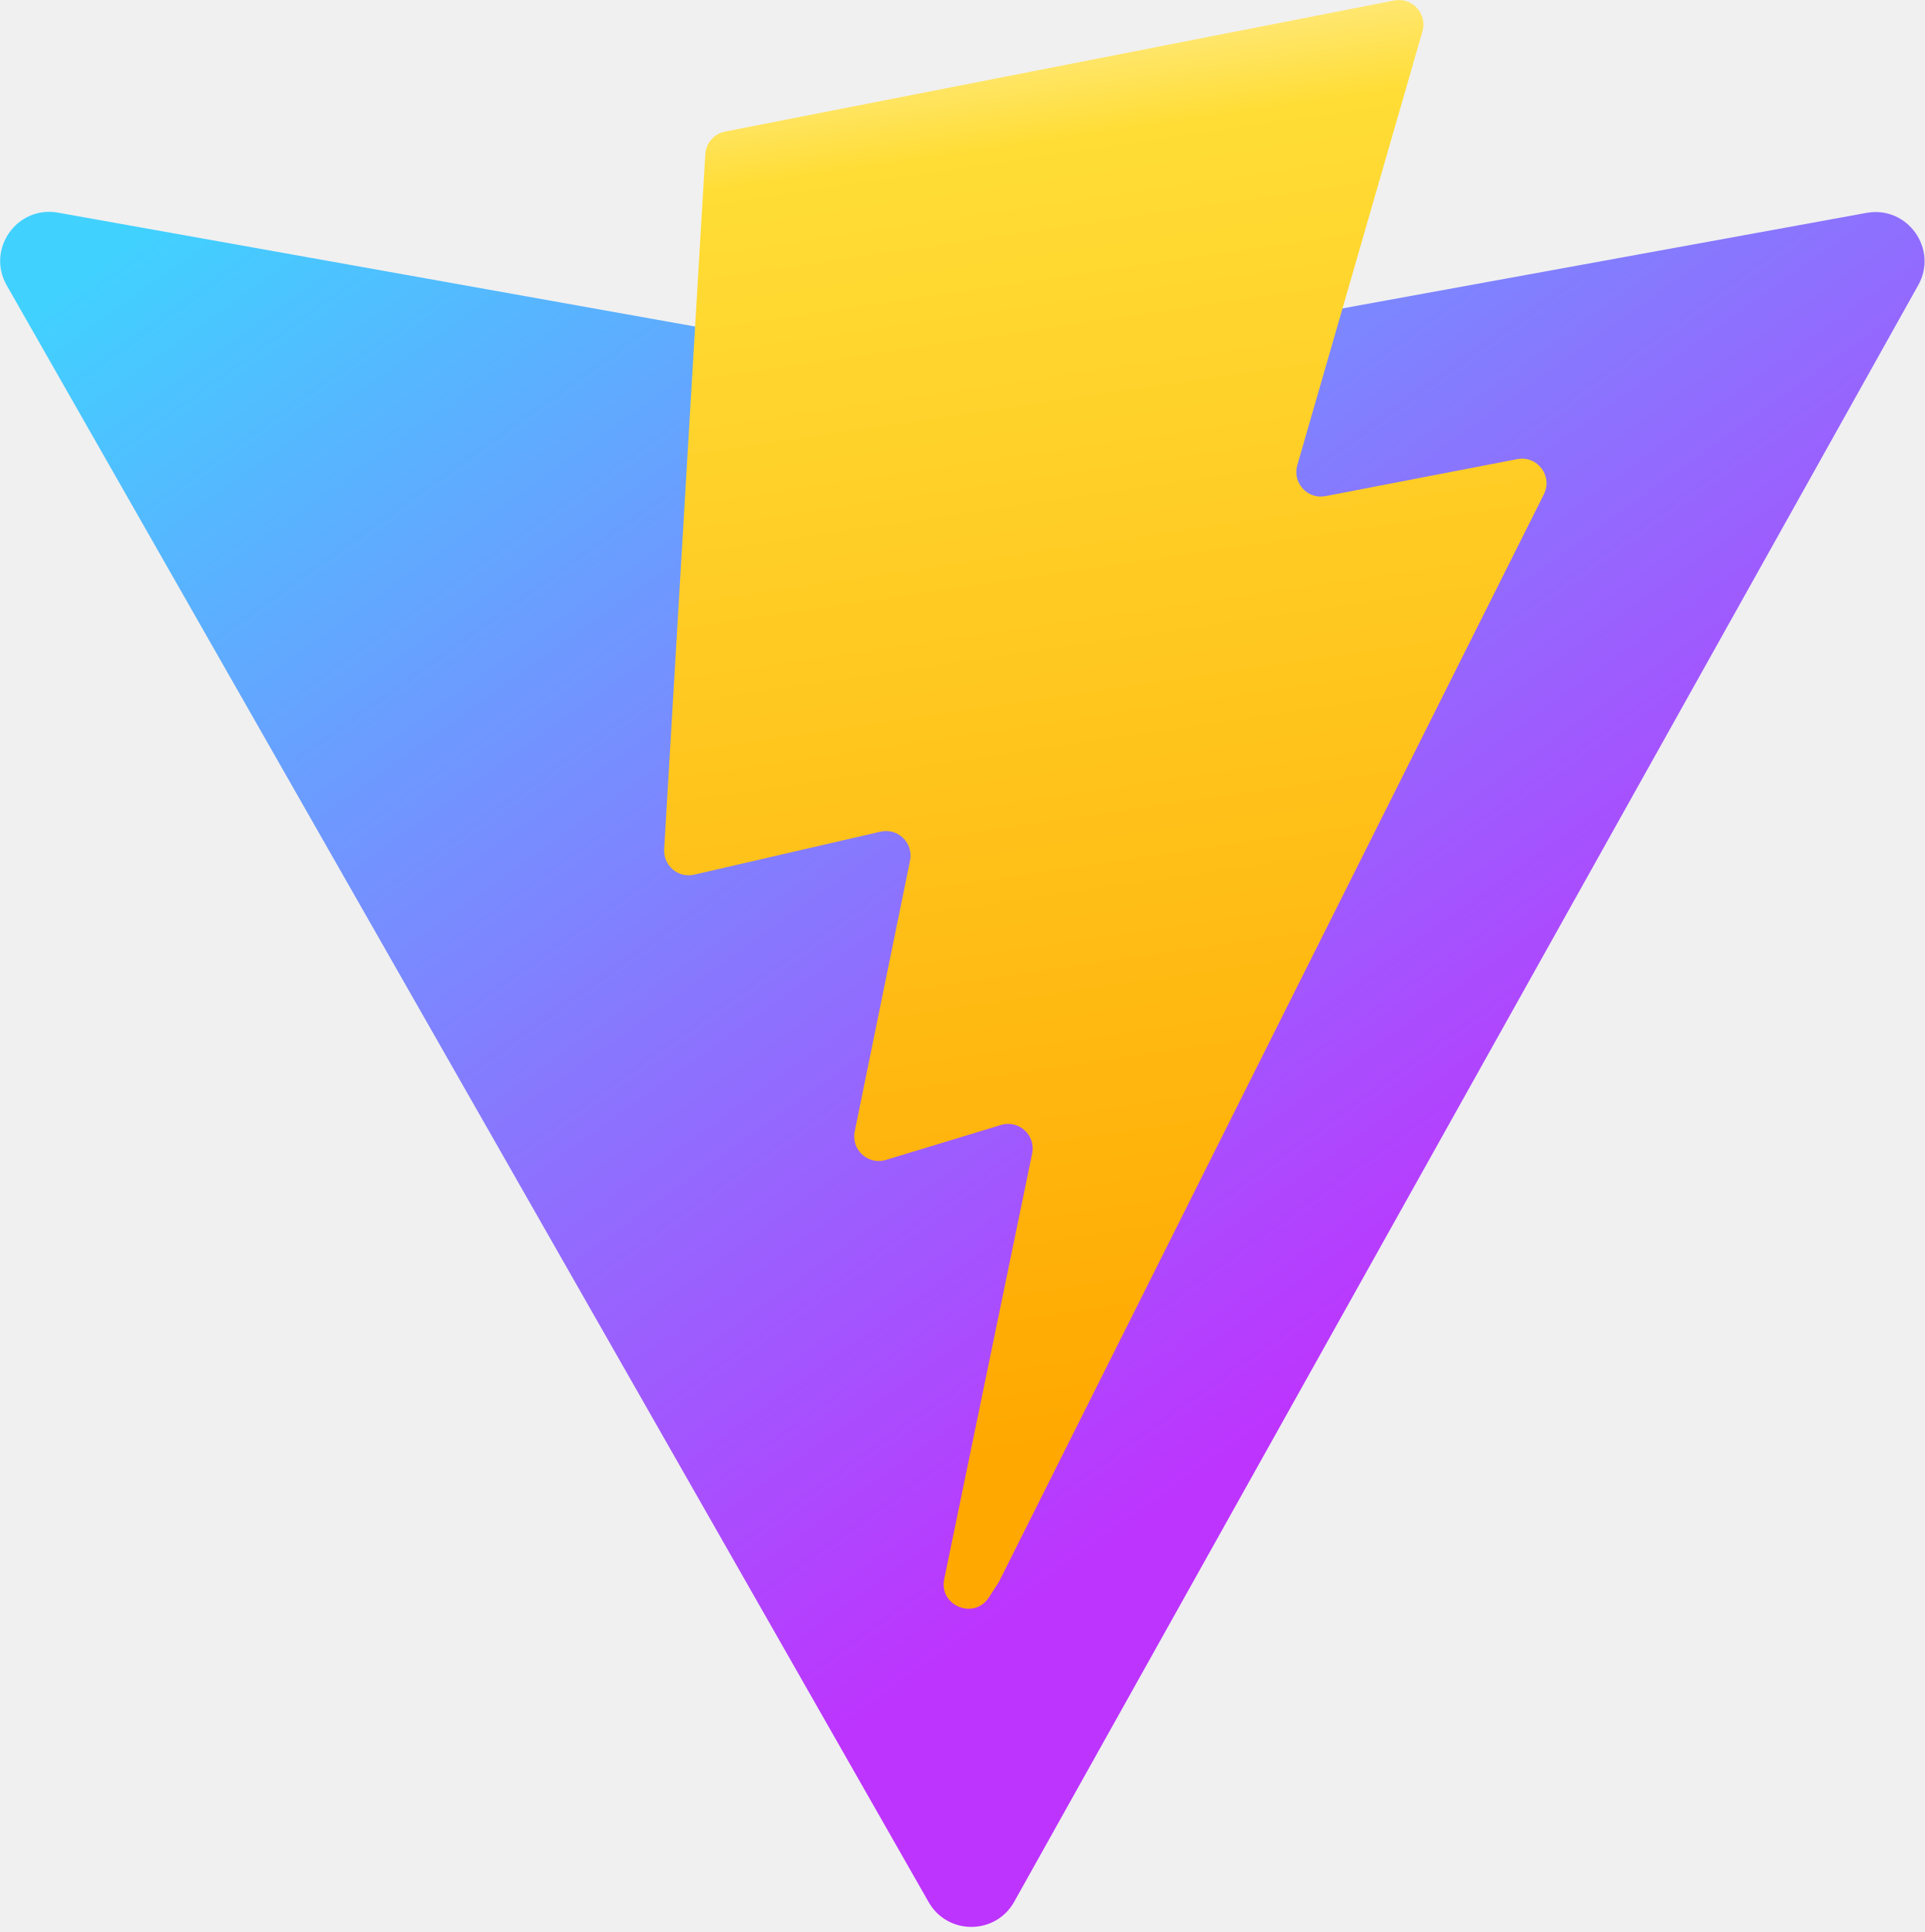
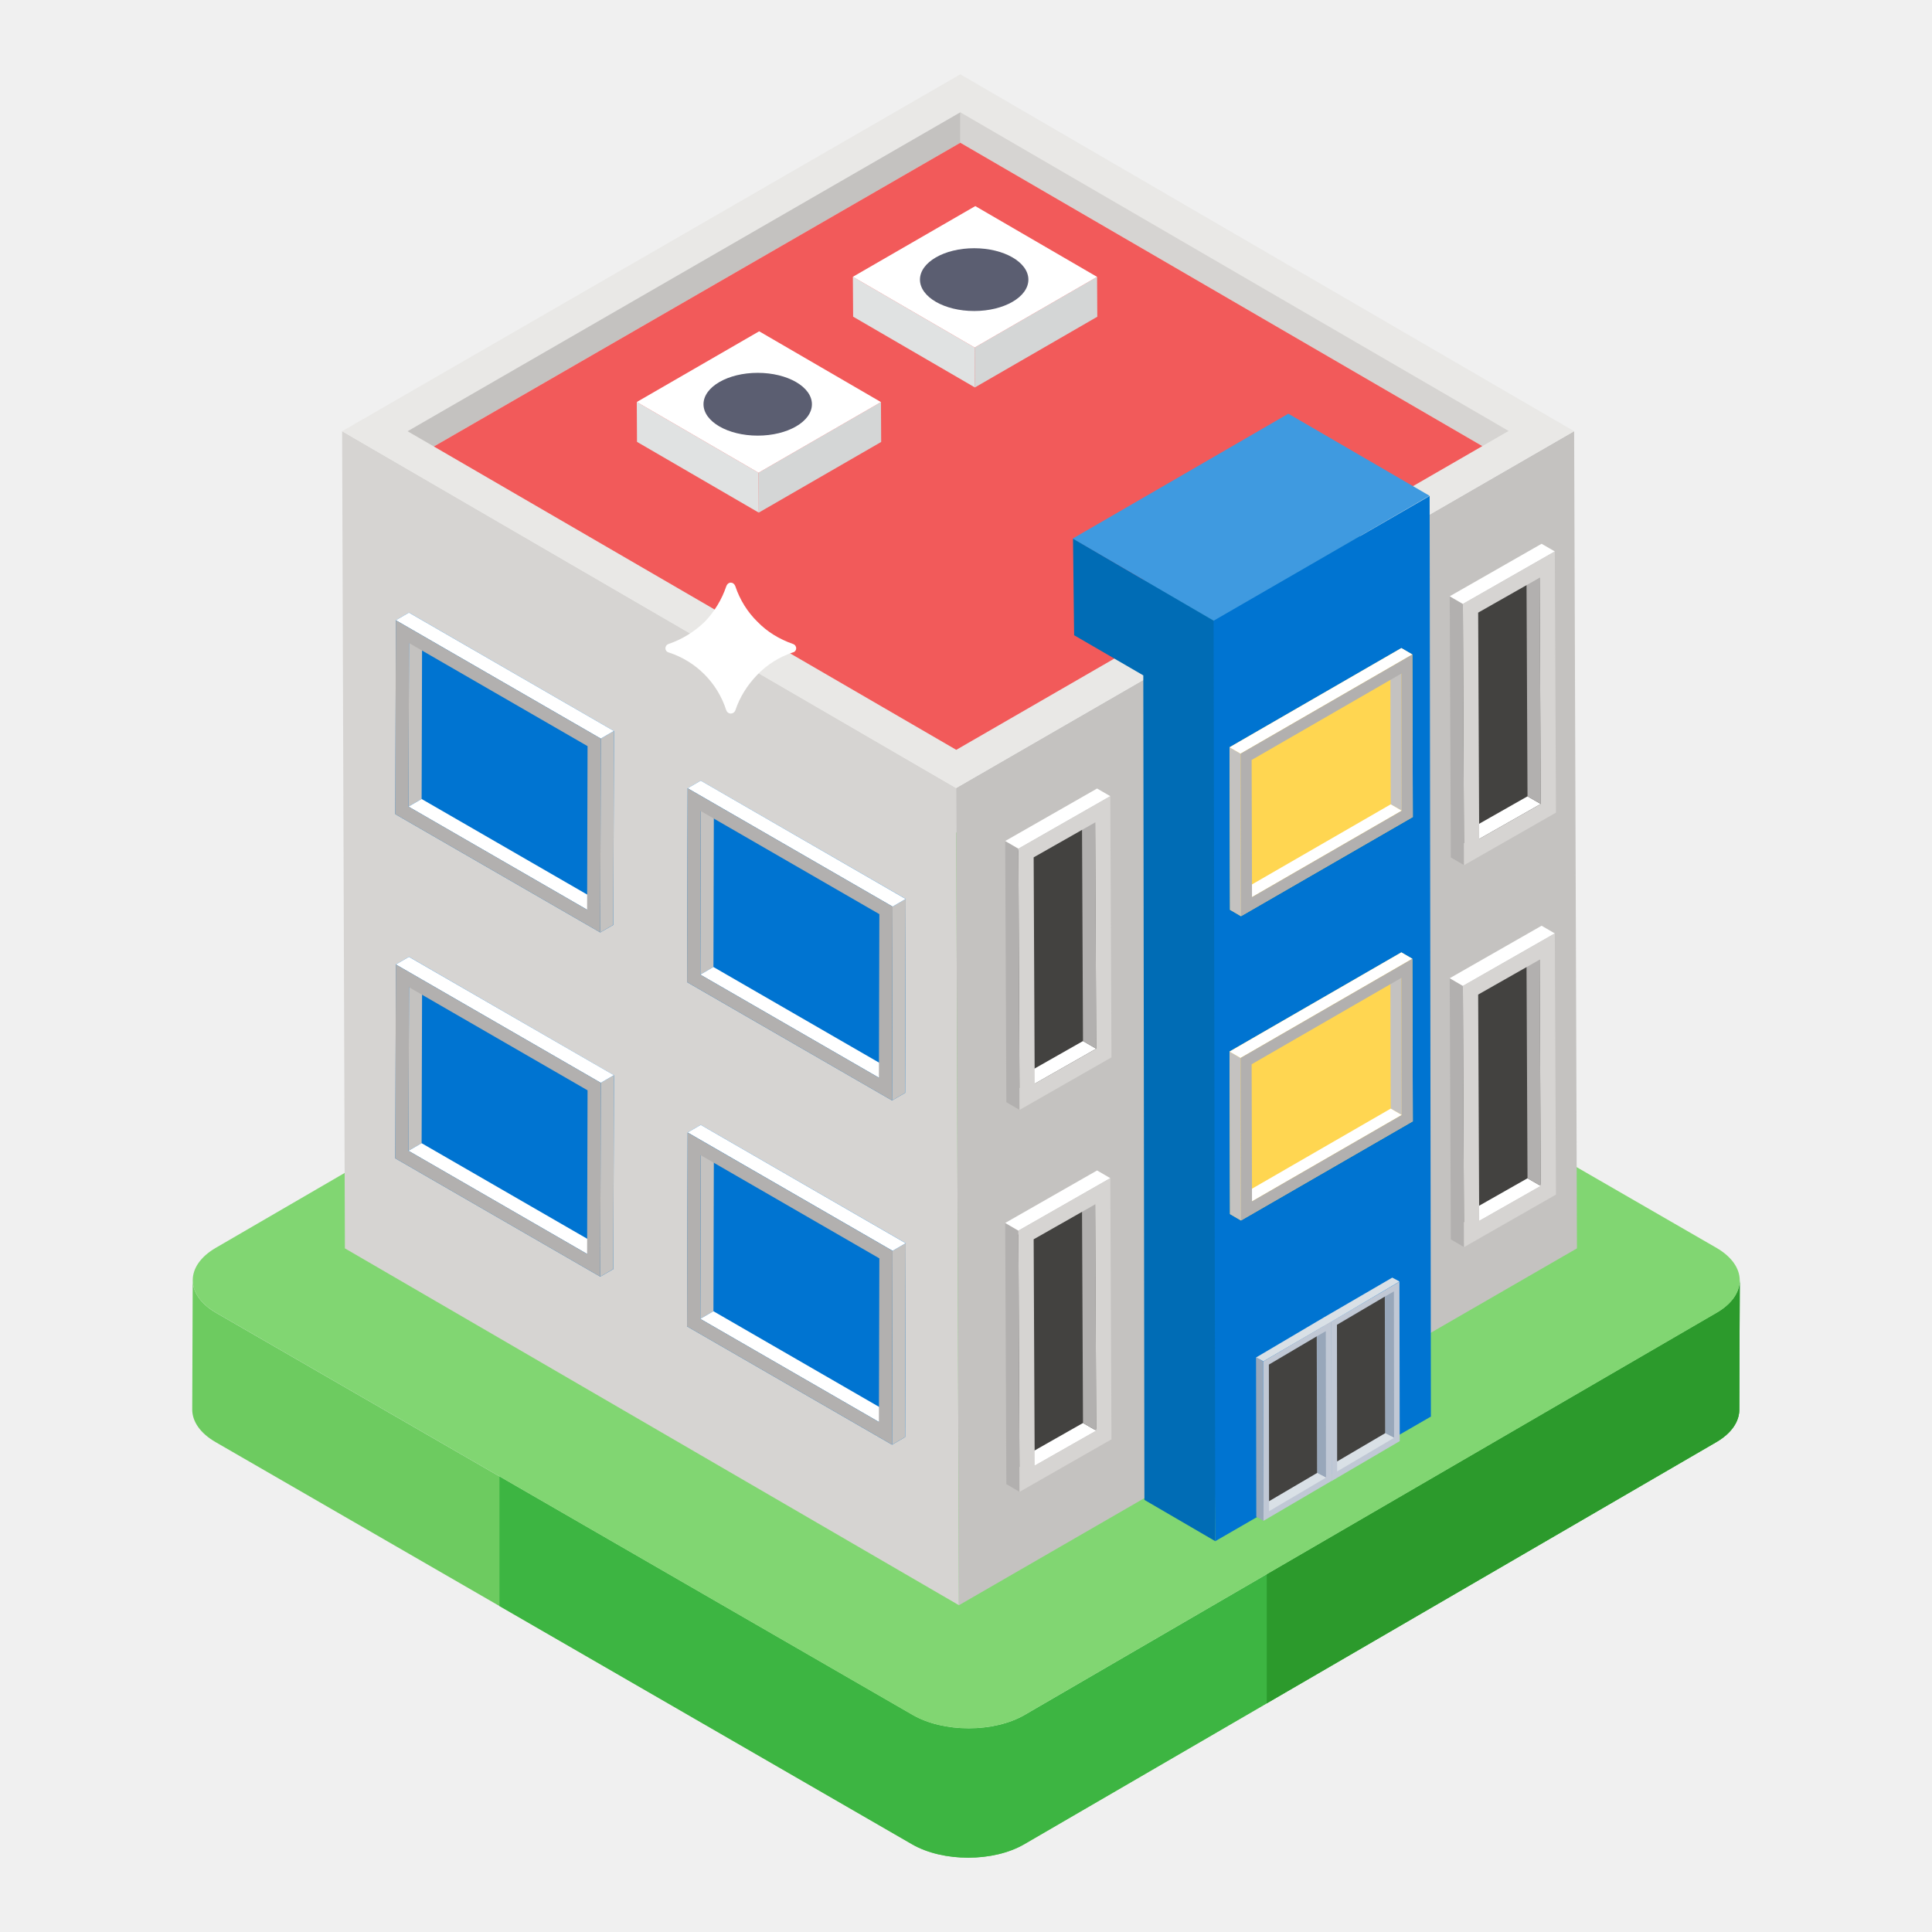
- <svg xmlns="http://www.w3.org/2000/svg" aria-hidden="true" role="img" class="iconify iconify--logos" width="31.88" height="32" preserveAspectRatio="xMidYMid meet" viewBox="0 0 256 257">
-   <defs>
-     <linearGradient id="IconifyId1813088fe1fbc01fb466" x1="-.828%" x2="57.636%" y1="7.652%" y2="78.411%">
-       <stop offset="0%" stop-color="#41D1FF" />
-       <stop offset="100%" stop-color="#BD34FE" />
-     </linearGradient>
-     <linearGradient id="IconifyId1813088fe1fbc01fb467" x1="43.376%" x2="50.316%" y1="2.242%" y2="89.03%">
-       <stop offset="0%" stop-color="#FFEA83" />
-       <stop offset="8.333%" stop-color="#FFDD35" />
-       <stop offset="100%" stop-color="#FFA800" />
-     </linearGradient>
-   </defs>
-   <path fill="url(#IconifyId1813088fe1fbc01fb466)" d="M255.153 37.938L134.897 252.976c-2.483 4.44-8.862 4.466-11.382.048L.875 37.958c-2.746-4.814 1.371-10.646 6.827-9.67l120.385 21.517a6.537 6.537 0 0 0 2.322-.004l117.867-21.483c5.438-.991 9.574 4.796 6.877 9.62Z" />
-   <path fill="url(#IconifyId1813088fe1fbc01fb467)" d="M185.432.063L96.44 17.501a3.268 3.268 0 0 0-2.634 3.014l-5.474 92.456a3.268 3.268 0 0 0 3.997 3.378l24.777-5.718c2.318-.535 4.413 1.507 3.936 3.838l-7.361 36.047c-.495 2.426 1.782 4.5 4.151 3.78l15.304-4.649c2.372-.72 4.652 1.36 4.15 3.788l-11.698 56.621c-.732 3.542 3.979 5.473 5.943 2.437l1.313-2.028l72.516-144.72c1.215-2.423-.88-5.186-3.54-4.672l-25.505 4.922c-2.396.462-4.435-1.77-3.759-4.114l16.646-57.705c.677-2.35-1.37-4.583-3.769-4.113Z" />
+ <svg xmlns="http://www.w3.org/2000/svg" t="1747930197096" class="icon" viewBox="0 0 1024 1024" version="1.1" p-id="8237" width="64" height="64">
+   <path d="M922.112 678.676l-0.256 68.588c-0.04 6.164-4.096 12.406-12.248 17.132L542.898 977.466c-16.384 9.532-43.028 9.532-59.492 0.04L114.314 764.376c-8.29-4.766-12.426-11.046-12.426-17.308l0.256-68.59c0 6.302 4.136 12.544 12.406 17.35l369.112 213.07c16.464 9.55 43.126 9.55 59.51 0l366.692-213.11c8.152-4.726 12.208-10.91 12.248-17.132v0.02z" fill="#6DCB60" p-id="8238" />
+   <path d="M909.864 695.788L543.174 908.92c-16.384 9.532-43.048 9.532-59.51 0l-218.94-126.386v68.708l218.684 126.266c16.46 9.492 43.126 9.492 59.49-0.04l366.71-213.07c8.152-4.726 12.208-10.968 12.248-17.132l0.256-68.588c-0.04 6.202-4.096 12.406-12.248 17.132v-0.02z" fill="#3DB542" p-id="8239" />
+   <path d="M909.864 695.788l-238.454 138.576v68.43l238.198-138.418c8.152-4.726 12.21-10.948 12.248-17.132l0.256-68.568c-0.04 6.202-4.096 12.406-12.248 17.132v-0.02z" fill="#2C9A2C" p-id="8240" />
+   <path d="M909.686 661.346c16.482 9.512 16.562 24.932 0.18 34.46L543.152 908.9c-16.384 9.532-43.008 9.532-59.492 0.02L114.57 695.828c-16.482-9.512-16.56-24.95-0.178-34.462l366.71-213.11c16.384-9.532 43.008-9.532 59.472 0l369.112 213.09z" fill="#81D672" p-id="8241" />
+   <path d="M181.326 228.548l1.478 433.112 325.434 189.126-1.476-433.132-325.436-189.106z" fill="#D6D4D2" p-id="8242" />
+   <path d="M506.76 417.674l1.48 433.132 327.58-189.144-1.496-433.132-327.562 189.144z" fill="#C4C2C0" p-id="8243" />
+   <path d="M181.326 228.55l325.436 189.124 327.56-189.126-325.336-189.164-327.66 189.166z" fill="#E9E8E6" p-id="8244" />
+   <path d="M799.588 228.412l-13.924 8.034-276.676-160.788v-16.128l290.6 168.88z" fill="#D6D4D2" p-id="8245" />
+   <path d="M508.986 59.53v16.148l-279.04 160.964-13.92-8.074 292.96-169.04z" fill="#C4C2C0" p-id="8246" />
+   <path d="M229.948 236.642l279.04-160.984 276.676 160.788-278.822 160.984-276.894-160.788z" fill="#F25A5A" p-id="8247" />
+   <path d="M606.05 307.26l0.69 51.318 114.352-66.048-0.688-51.3-114.354 66.03z" fill="#3293C9" p-id="8248" />
+   <path d="M568.42 285.54l75.104 43.46 114.138-66.246-74.812-43.48-114.432 66.264z" fill="#3F9AE0" p-id="8249" />
+   <path d="M516.588 184.2l0.12 21.152 64.884-37.476-0.118-21.128L516.588 184.2z" fill="#D4D6D6" p-id="8250" />
+   <path d="M452.036 146.708l0.14 21.13 64.53 37.514-0.118-21.15-64.552-37.494z" fill="#E0E2E2" p-id="8251" />
+   <path d="M452.036 146.708L516.588 184.2l64.886-37.454-64.55-37.514-64.888 37.474z" fill="#FFFFFF" p-id="8252" />
+   <path d="M487.6 148.204a28.732 16.64 0 1 0 57.464 0 28.732 16.64 0 1 0-57.464 0Z" fill="#5B5E71" p-id="8253" />
+   <path d="M402.04 250.564l0.116 21.13 64.886-37.454-0.118-21.13-64.886 37.454z" fill="#D4D6D6" p-id="8254" />
+   <path d="M337.506 213.07l0.12 21.13 64.53 37.494-0.118-21.13-64.532-37.494z" fill="#E0E2E2" p-id="8255" />
+   <path d="M337.506 213.07l64.532 37.494 64.886-37.454-64.552-37.514-64.866 37.474z" fill="#FFFFFF" p-id="8256" />
+   <path d="M372.872 214.252a28.732 16.64 0 1 0 57.464 0 28.732 16.64 0 1 0-57.464 0Z" fill="#5B5E71" p-id="8257" />
+   <path d="M639.804 330.988l4.312 485.868 114.294-66.048-0.67-487.936-117.936 68.116z" fill="#0074D1" p-id="8258" />
+   <path d="M568.714 285.54l0.59 51.14 36.668 21.286 0.59 437.012 37.554 21.88-0.886-487.86-74.516-43.46z" fill="#006CB5" p-id="8259" />
+   <path d="M705.772 784.994l-3.82-2.224-0.158-84.48 3.84 2.224 0.14 84.48z" fill="#98A7BA" p-id="8260" />
+   <path d="M741.73 679.346l0.158 84.48-36.116 21.168-0.138-84.48 36.096-21.168z" fill="#C0C8D5" p-id="8261" />
+   <path d="M734.168 759.612l-0.196-72.39 4.824-2.756 0.1 77.606-4.728-2.46z" fill="#98A7BA" p-id="8262" />
+   <path d="M734.168 759.612l4.726 2.46-30.188 17.822v-5.316l25.462-14.966z" fill="#D9E0E6" p-id="8263" />
+   <path d="M733.972 687.222l0.196 72.39-25.46 14.966-0.1-72.41 25.364-14.946z" fill="#434240" p-id="8264" />
+   <path d="M669.696 806.066l-3.84-2.226-0.138-84.48 3.82 2.226 0.158 84.48z" fill="#98A7BA" p-id="8265" />
+   <path d="M665.796 719.46l3.84 2.066 36.078-20.992 36.076-21.306-3.86-2.068-36.076 20.992-36.058 21.306z" fill="#D9E0E6" p-id="8266" />
+   <path d="M705.654 700.416l0.138 84.48-36.096 21.17-0.158-84.48 36.116-21.17z" fill="#C0C8D5" p-id="8267" />
+   <path d="M698.092 780.68l-0.196-72.388 4.804-2.756 0.1 77.626-4.708-2.48z" fill="#98A7BA" p-id="8268" />
+   <path d="M698.092 780.68l4.726 2.482-30.188 17.802v-5.316l25.462-14.966z" fill="#D9E0E6" p-id="8269" />
+   <path d="M697.896 708.292l0.196 72.39-25.46 14.966-0.1-72.388 25.364-14.968z" fill="#434240" p-id="8270" />
+   <path d="M480.06 476.456l-0.296 102.774-6.952 4.036-108.642-62.7 0.296-102.754 6.95-4.038 108.642 62.68z m-263.288-151.75l108.624 62.74-0.296 102.754-6.952 3.998-108.62-62.68 0.294-102.774 6.95-4.038z" fill="#0074D1" p-id="8271" />
+   <path d="M371.18 516.568l6.952-4.036 0.236-86.706-6.952 4.038-0.236 86.704z" fill="#C4C2C0" p-id="8272" />
+   <path d="M465.84 571.214l6.932-4.036-94.64-54.646-6.952 4.036 94.66 54.646z" fill="#FFFFFF" p-id="8273" />
+   <path d="M472.812 583.286l6.932-4.036 0.296-102.774-6.952 4.036-0.276 102.774z" fill="#C4C2C0" p-id="8274" />
+   <path d="M473.088 480.512l6.952-4.036-108.624-62.72-6.95 4.036 108.622 62.72z" fill="#FFFFFF" p-id="8275" />
+   <path d="M472.812 583.286l-108.642-62.72 0.296-102.774 108.622 62.72-0.276 102.774z m-101.632-66.718l94.66 54.646 0.238-86.704-94.66-54.646-0.238 86.704z" fill="#B2B0AF" p-id="8276" />
+   <path d="M216.516 427.52l6.952-4.036 0.256-86.706-6.952 4.036-0.256 86.706z" fill="#C4C2C0" p-id="8277" />
+   <path d="M311.178 482.166l6.952-4.036-94.66-54.646-6.954 4.036 94.662 54.646z" fill="#FFFFFF" p-id="8278" />
+   <path d="M318.148 494.218l6.932-4.038 0.296-102.754-6.952 4.038-0.276 102.754z" fill="#C4C2C0" p-id="8279" />
+   <path d="M318.424 391.464l6.952-4.038-108.622-62.72-6.952 4.038 108.622 62.72z" fill="#FFFFFF" p-id="8280" />
+   <path d="M318.148 494.218l-108.64-62.7 0.294-102.774 108.622 62.72-0.276 102.754z m-101.612-66.698l94.64 54.646 0.238-86.706-94.64-54.646-0.238 86.706z" fill="#B2B0AF" p-id="8281" />
+   <path d="M480.06 658.904l-0.296 102.756-6.952 4.056-108.642-62.7 0.296-102.756 6.95-4.056 108.642 62.7z m-263.288-151.768l108.624 62.76-0.296 102.754-6.952 3.998-108.62-62.7 0.294-102.756 6.95-4.056z" fill="#0074D1" p-id="8282" />
+   <path d="M371.18 699.018l6.952-4.038 0.236-86.724-6.952 4.036-0.236 86.726z" fill="#C4C2C0" p-id="8283" />
+   <path d="M465.84 753.664l6.932-4.036-94.64-54.648-6.952 4.038 94.66 54.646z" fill="#FFFFFF" p-id="8284" />
+   <path d="M472.812 765.716l6.932-4.038 0.296-102.754-6.952 4.038-0.276 102.754z" fill="#C4C2C0" p-id="8285" />
+   <path d="M473.088 662.96l6.952-4.036-108.624-62.72-6.95 4.038 108.622 62.72z" fill="#FFFFFF" p-id="8286" />
+   <path d="M472.812 765.716l-108.66-62.7 0.294-102.756 108.622 62.72-0.256 102.736z m-101.632-66.7l94.66 54.648 0.238-86.706-94.66-54.666-0.238 86.726z" fill="#B2B0AF" p-id="8287" />
+   <path d="M216.516 609.95l6.952-4.038 0.256-86.704-6.952 4.036-0.256 86.706z" fill="#C4C2C0" p-id="8288" />
+   <path d="M311.178 664.616l6.952-4.058-94.66-54.646-6.954 4.038 94.662 54.666z" fill="#FFFFFF" p-id="8289" />
+   <path d="M318.148 676.666l6.932-4.036 0.296-102.774-6.952 4.056-0.276 102.754z" fill="#C4C2C0" p-id="8290" />
+   <path d="M318.424 573.912l6.952-4.056-108.622-62.7-6.952 4.036 108.622 62.72z" fill="#FFFFFF" p-id="8291" />
+   <path d="M318.148 676.666l-108.64-62.72 0.294-102.754 108.622 62.72-0.276 102.754z m-101.612-66.716l94.64 54.666 0.238-86.726-94.64-54.646-0.238 86.706z" fill="#B2B0AF" p-id="8292" />
+   <path d="M536.162 452.648l0.532 121.796 6.164 3.584 42.85-24.478-0.532-121.816-6.164-3.584-42.85 24.498z" fill="#434240" p-id="8293" />
+   <path d="M548.43 574.366l-7.01-4.076 32.592-18.512 7.01 4.058-32.592 18.53z" fill="#FFFFFF" p-id="8294" />
+   <path d="M581.02 555.836l-7.008-4.078-0.552-119.926 6.99 4.058 0.572 119.946z m-40.624 32.432l-7.01-4.076-0.61-138.436 6.99 4.056 0.63 138.456z" fill="#B2B0AF" p-id="8295" />
+   <path d="M539.766 449.812l-6.99-4.056 48.7-27.826 7.008 4.056-48.718 27.826z" fill="#FFFFFF" p-id="8296" />
+   <path d="M539.766 449.812l48.72-27.826 0.61 138.438-48.7 27.844-0.63-138.456z m41.256 106.024l-0.572-119.928-32.59 18.512 0.552 119.926 32.61-18.51z" fill="#D6D4D2" p-id="8297" />
+   <path d="M536.616 656.01l0.532 119.572 6.044 3.524 42.064-24.024-0.512-119.592-6.066-3.504-42.062 24.024z" fill="#434240" p-id="8298" />
+   <path d="M548.43 776.802l-7.01-4.076 32.592-18.51 7.01 4.056-32.592 18.53z" fill="#FFFFFF" p-id="8299" />
+   <path d="M581.02 758.272l-7.008-4.056-0.552-119.926 6.99 4.056 0.572 119.926z m-40.624 32.434l-7.01-4.078-0.61-138.436 6.99 4.076 0.63 138.438z" fill="#B2B0AF" p-id="8300" />
+   <path d="M539.766 652.268l-6.99-4.076 48.7-27.826 7.008 4.078-48.718 27.824z" fill="#FFFFFF" p-id="8301" />
+   <path d="M539.766 652.268l48.72-27.824 0.61 138.436-48.7 27.826-0.63-138.438z m41.256 106.004l-0.572-119.926-32.59 18.51 0.552 119.946 32.61-18.53z" fill="#D6D4D2" p-id="8302" />
+   <path d="M771.74 322.934l0.552 121.798 6.164 3.584 42.852-24.48-0.532-121.816-6.164-3.584-42.87 24.5z" fill="#434240" p-id="8303" />
+   <path d="M784.01 444.652l-6.99-4.076 32.59-18.51 7.01 4.056-32.61 18.53z" fill="#FFFFFF" p-id="8304" />
+   <path d="M816.62 426.12l-7.01-4.074-0.552-119.926 6.992 4.056 0.57 119.946z m-40.644 32.436l-6.992-4.078-0.61-138.436 6.99 4.056 0.612 138.458z" fill="#B2B0AF" p-id="8305" />
+   <path d="M775.364 320.1l-6.99-4.06 48.7-27.824 7.01 4.058-48.72 27.824z" fill="#FFFFFF" p-id="8306" />
+   <path d="M775.364 320.1l48.72-27.826 0.61 138.436-48.72 27.846-0.61-138.458z m41.256 106.02l-0.57-119.924-32.592 18.51 0.552 119.926 32.61-18.51z" fill="#D6D4D2" p-id="8307" />
+   <path d="M772.214 526.296l0.532 119.572 6.026 3.526 42.082-24.026-0.532-119.59-6.046-3.506-42.06 24.024z" fill="#434240" p-id="8308" />
+   <path d="M784.01 647.09l-6.99-4.078 32.59-18.51 7.01 4.056-32.61 18.532z" fill="#FFFFFF" p-id="8309" />
+   <path d="M816.62 628.58l-7.01-4.078-0.552-119.926 6.992 4.056 0.57 119.946z m-40.644 32.412l-6.992-4.076-0.61-138.438 6.99 4.078 0.612 138.436z" fill="#B2B0AF" p-id="8310" />
+   <path d="M775.364 522.556l-6.99-4.078 48.7-27.824 7.01 4.076-48.72 27.826z" fill="#FFFFFF" p-id="8311" />
+   <path d="M775.364 522.556l48.72-27.826 0.61 138.436-48.72 27.826-0.61-138.436z m41.256 106.002l-0.57-119.926-32.592 18.512 0.552 119.946 32.61-18.532z" fill="#D6D4D2" p-id="8312" />
+   <path d="M651.678 396.072l0.256 86.134 5.808 3.386 91.078-52.56-0.256-86.132-5.83-3.388-91.056 52.56z" fill="#FFD651" p-id="8313" />
+   <path d="M742.952 429.686l-5.83-3.386-0.196-72.686 5.808 3.388 0.218 72.684z" fill="#C4C2C0" p-id="8314" />
+   <path d="M663.592 475.49l-5.81-3.386 79.34-45.804 5.83 3.386-79.36 45.804z" fill="#FFFFFF" p-id="8315" />
+   <path d="M657.762 485.612l-5.828-3.386-0.236-86.154 5.808 3.386 0.256 86.154z" fill="#C4C2C0" p-id="8316" />
+   <path d="M657.526 399.46l-5.828-3.388 91.056-52.58 5.83 3.388-91.058 52.58z" fill="#FFFFFF" p-id="8317" />
+   <path d="M657.526 399.46l91.058-52.58 0.236 86.154-91.058 52.58-0.236-86.156z m85.426 30.226l-0.198-72.684-79.36 45.804 0.198 72.684 79.36-45.804z" fill="#B2B0AF" p-id="8318" />
+   <path d="M651.678 557.332l0.256 86.154 5.808 3.386 91.078-52.56-0.256-86.132-5.83-3.388-91.056 52.54z" fill="#FFD651" p-id="8319" />
+   <path d="M742.952 590.966l-5.83-3.386-0.196-72.686 5.808 3.388 0.218 72.684z" fill="#C4C2C0" p-id="8320" />
+   <path d="M663.592 636.77l-5.81-3.386 79.34-45.804 5.83 3.386-79.36 45.804z" fill="#FFFFFF" p-id="8321" />
+   <path d="M657.762 646.892l-5.828-3.406-0.236-86.134 5.808 3.386 0.256 86.154z" fill="#C4C2C0" p-id="8322" />
+   <path d="M657.526 560.74l-5.828-3.388 91.056-52.58 5.83 3.388-91.058 52.58z" fill="#FFFFFF" p-id="8323" />
+   <path d="M657.526 560.74l91.058-52.58 0.236 86.154-91.058 52.58-0.236-86.156z m85.426 30.226l-0.198-72.684-79.36 45.804 0.198 72.664 79.36-45.784z" fill="#B2B0AF" p-id="8324" />
+   <path d="M420.234 345.798a46.218 46.218 0 0 0-18.748 11.736c-5.316 5.474-9.372 11.874-11.716 18.904-0.946 2.364-3.92 2.364-4.844 0a47.3 47.3 0 0 0-30.484-30.62c-2.344-0.632-2.344-3.742 0-4.53a51.506 51.506 0 0 0 19.062-11.718 50.46 50.46 0 0 0 11.42-18.766c0.928-2.66 3.9-2.66 4.846 0 2.344 7.03 6.4 13.588 11.716 18.766 5.16 5.318 11.56 9.216 18.748 11.718 2.362 0.788 2.362 3.9 0 4.528v-0.02z" fill="#FFFFFF" p-id="8325" />
</svg>
